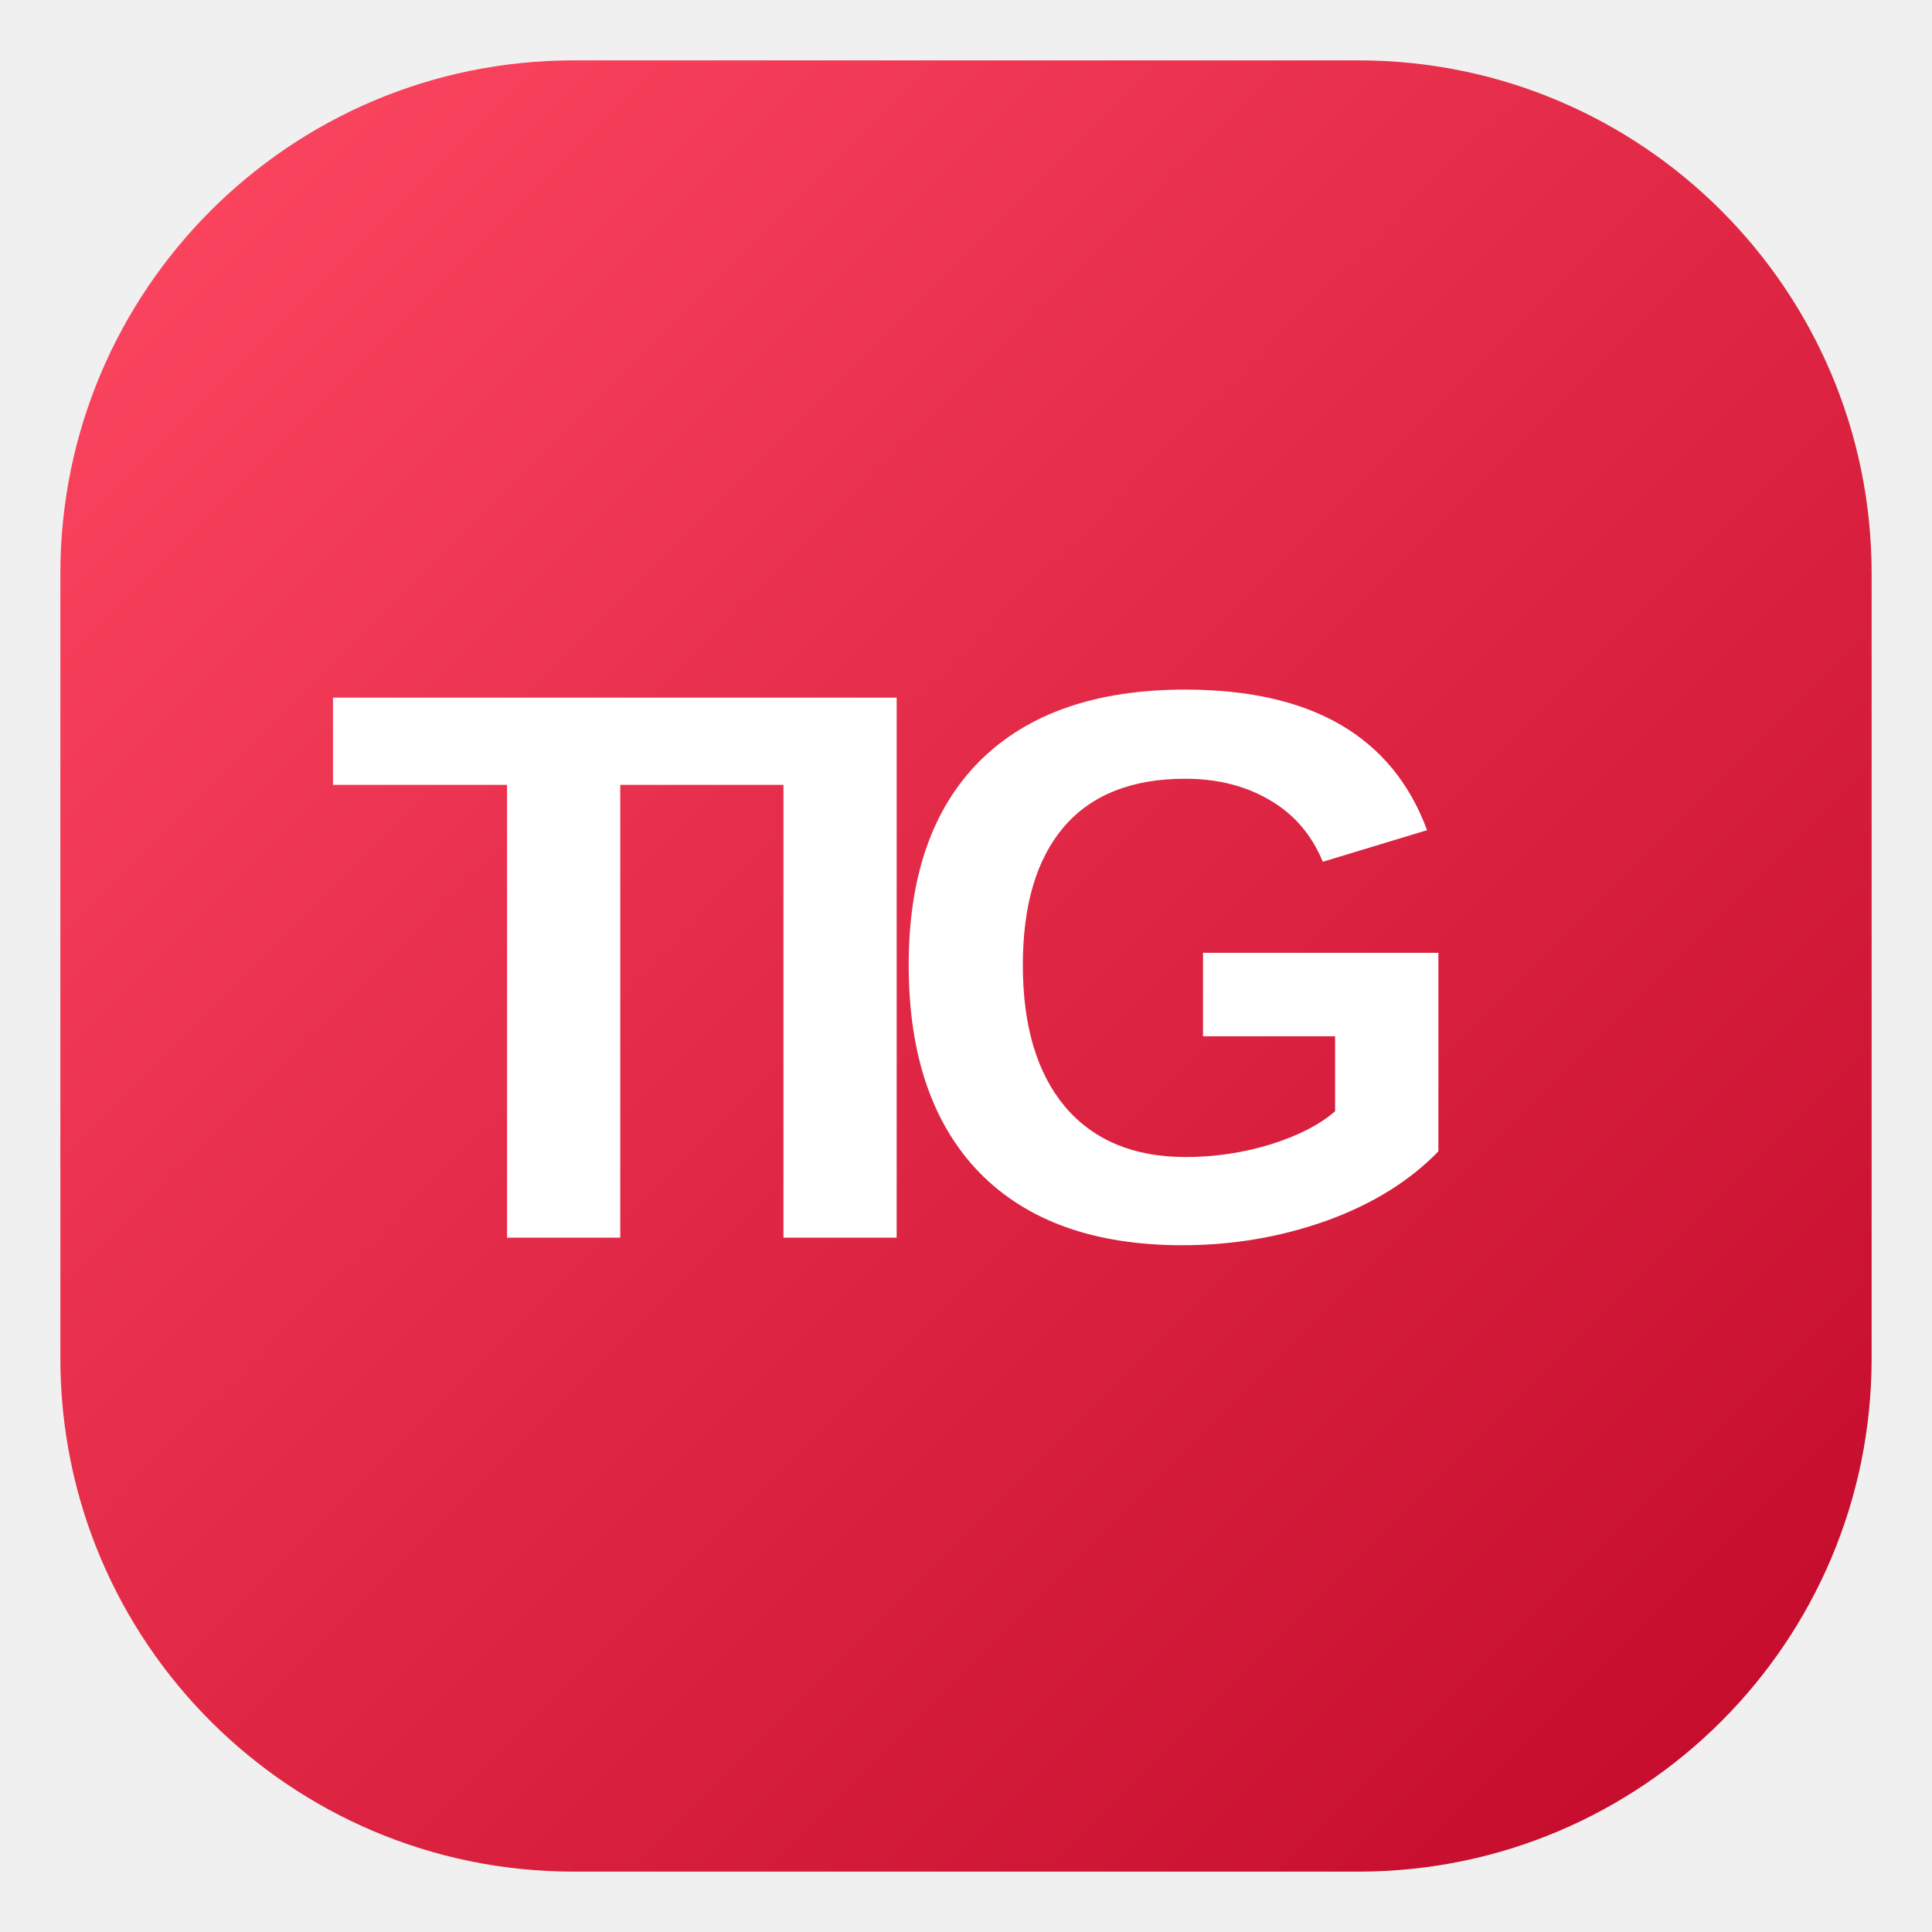
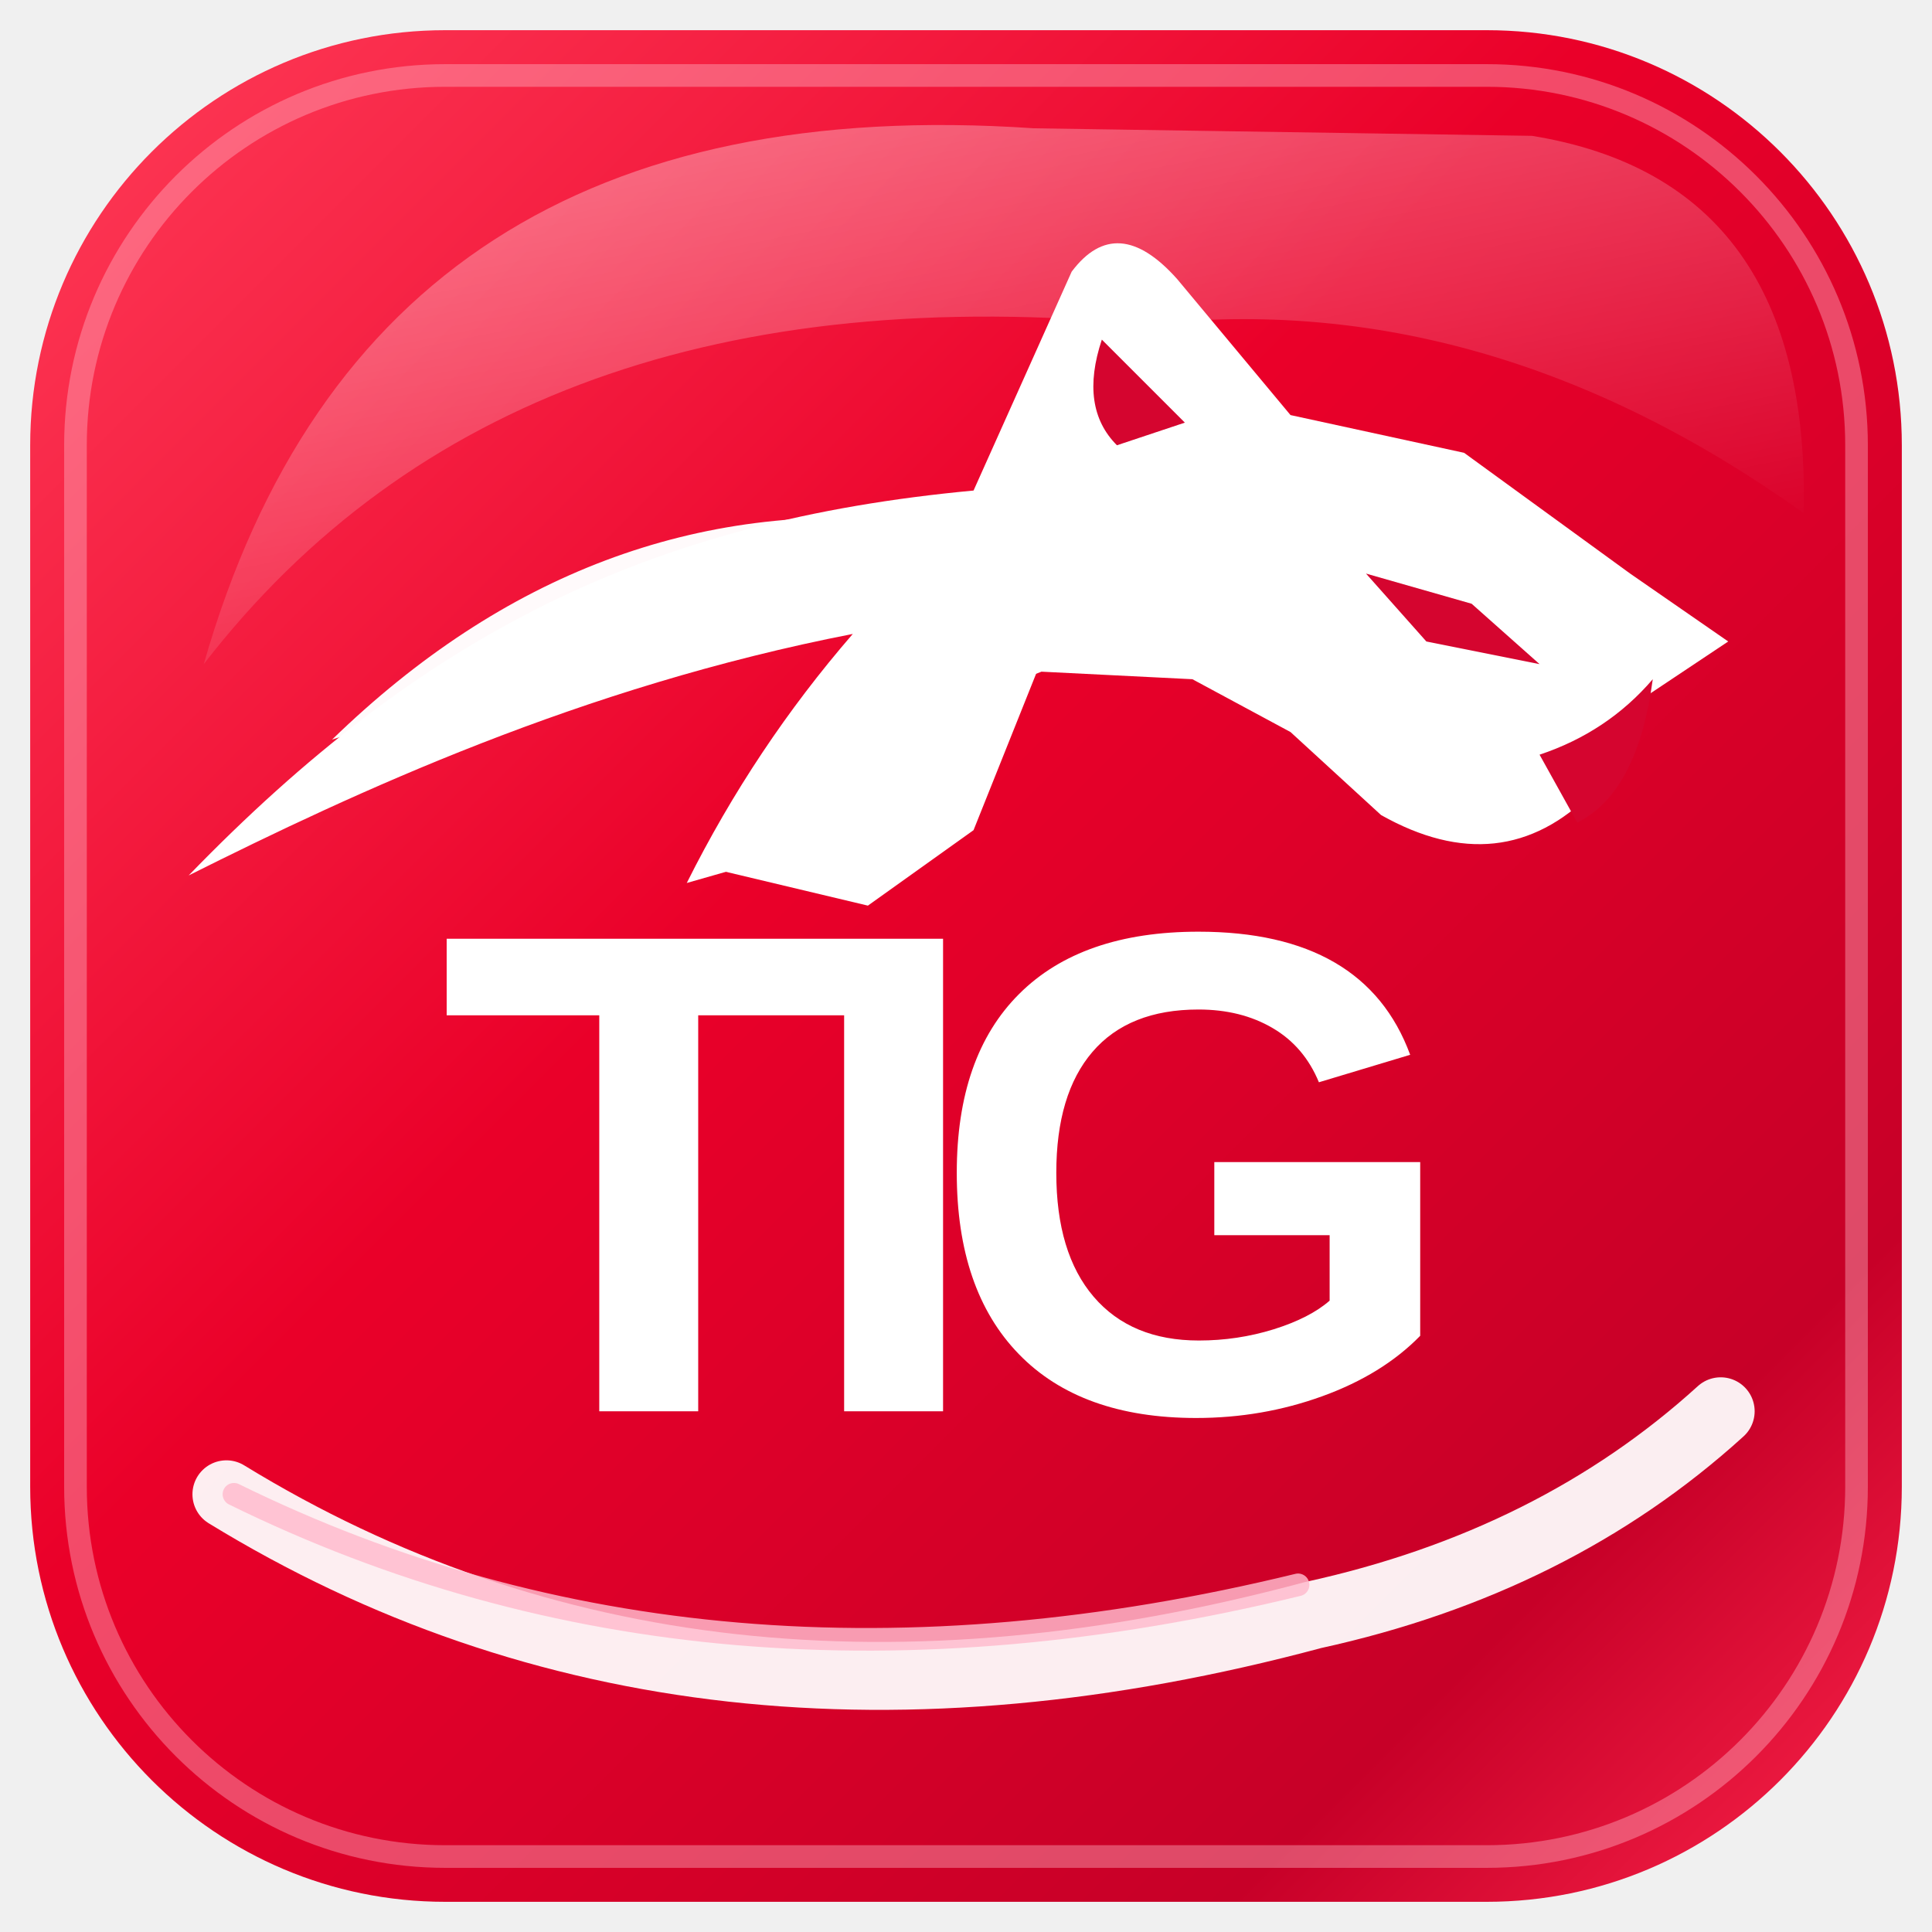
- <svg xmlns="http://www.w3.org/2000/svg" viewBox="0 0 64 64" role="img" aria-label="TIG">
+ <svg xmlns="http://www.w3.org/2000/svg" viewBox="0 0 256 256" role="img" aria-label="TIG — TigerIQ">
  <defs>
-     <linearGradient id="r" x1="0" y1="0" x2="1" y2="1">
-       <stop stop-color="#ff4862" />
-       <stop offset="1" stop-color="#c10829" />
+     <linearGradient id="red" x1="0" y1="0" x2="1" y2="1">
+       <stop stop-color="#ff3c58" />
+       <stop offset=".42" stop-color="#ea0029" />
+       <stop offset=".82" stop-color="#c70028" />
+       <stop offset="1" stop-color="#fd254b" />
+     </linearGradient>
+     <linearGradient id="sheen" x1="0" y1="0" x2=".6" y2="1">
+       <stop stop-color="#fff" stop-opacity=".39" />
+       <stop offset="1" stop-color="#fff" stop-opacity="0" />
    </linearGradient>
  </defs>
-   <rect x="2" y="2" width="60" height="60" rx="17" fill="url(#r)" />
-   <text x="30" y="41" text-anchor="middle" fill="white" font-family="Arial,sans-serif" font-size="26" font-weight="700" letter-spacing="-2.4">TIG</text>
+   <rect x="4" y="4" width="248" height="248" rx="55" fill="url(#red)" />
+   <rect x="10" y="10" width="236" height="236" rx="49" fill="none" stroke="#ffb1c2" stroke-opacity=".42" stroke-width="3" />
+   <path d="M27 88 Q49 11 137 17 L203 18 Q240 24 239 68 Q197 38 152 43 Q68 35 27 88Z" fill="url(#sheen)" />
+   <path d="M25 116 C56 84 86 69 129 65 L142 36 Q148 28 156 37 L171 55 L194 60 L216 76 L229 85 L217 93 L211 105 Q199 117 183 108 L171 97 L158 90 L138 89 Q120 96 105 113 L91 117 Q100 99 113 84 C77 91 47 105 25 116Z" fill="#fff" />
+   <path d="M146 45 L157 56 L148 59 Q143 54 146 45Z" fill="#d5052f" />
+   <path d="M181 76 L195 80 L204 88 L189 85 Z" fill="#d5052f" />
+   <path d="M204 100 Q213 97 219 90 Q217 105 209 109Z" fill="#d5052f" />
+   <path d="M44 98 Q78 65 121 69 Q95 74 72 89Z" fill="#fff" opacity=".98" />
+   <path d="M94 115 Q115 90 139 85 L129 110 L115 120Z" fill="#fff" />
+   <text x="126" y="187" text-anchor="middle" font-family="Arial, Helvetica, sans-serif" font-size="91" font-weight="900" letter-spacing="-8" fill="#fff">TIG</text>
+   <path d="M30 198 Q92 236 174 214 Q206 207 228 187" fill="none" stroke="#fff" stroke-width="9" stroke-linecap="round" opacity=".93" />
+   <path d="M31 198 Q94 229 172 210" fill="none" stroke="#ffbbcd" stroke-width="3" stroke-linecap="round" opacity=".83" />
</svg>
